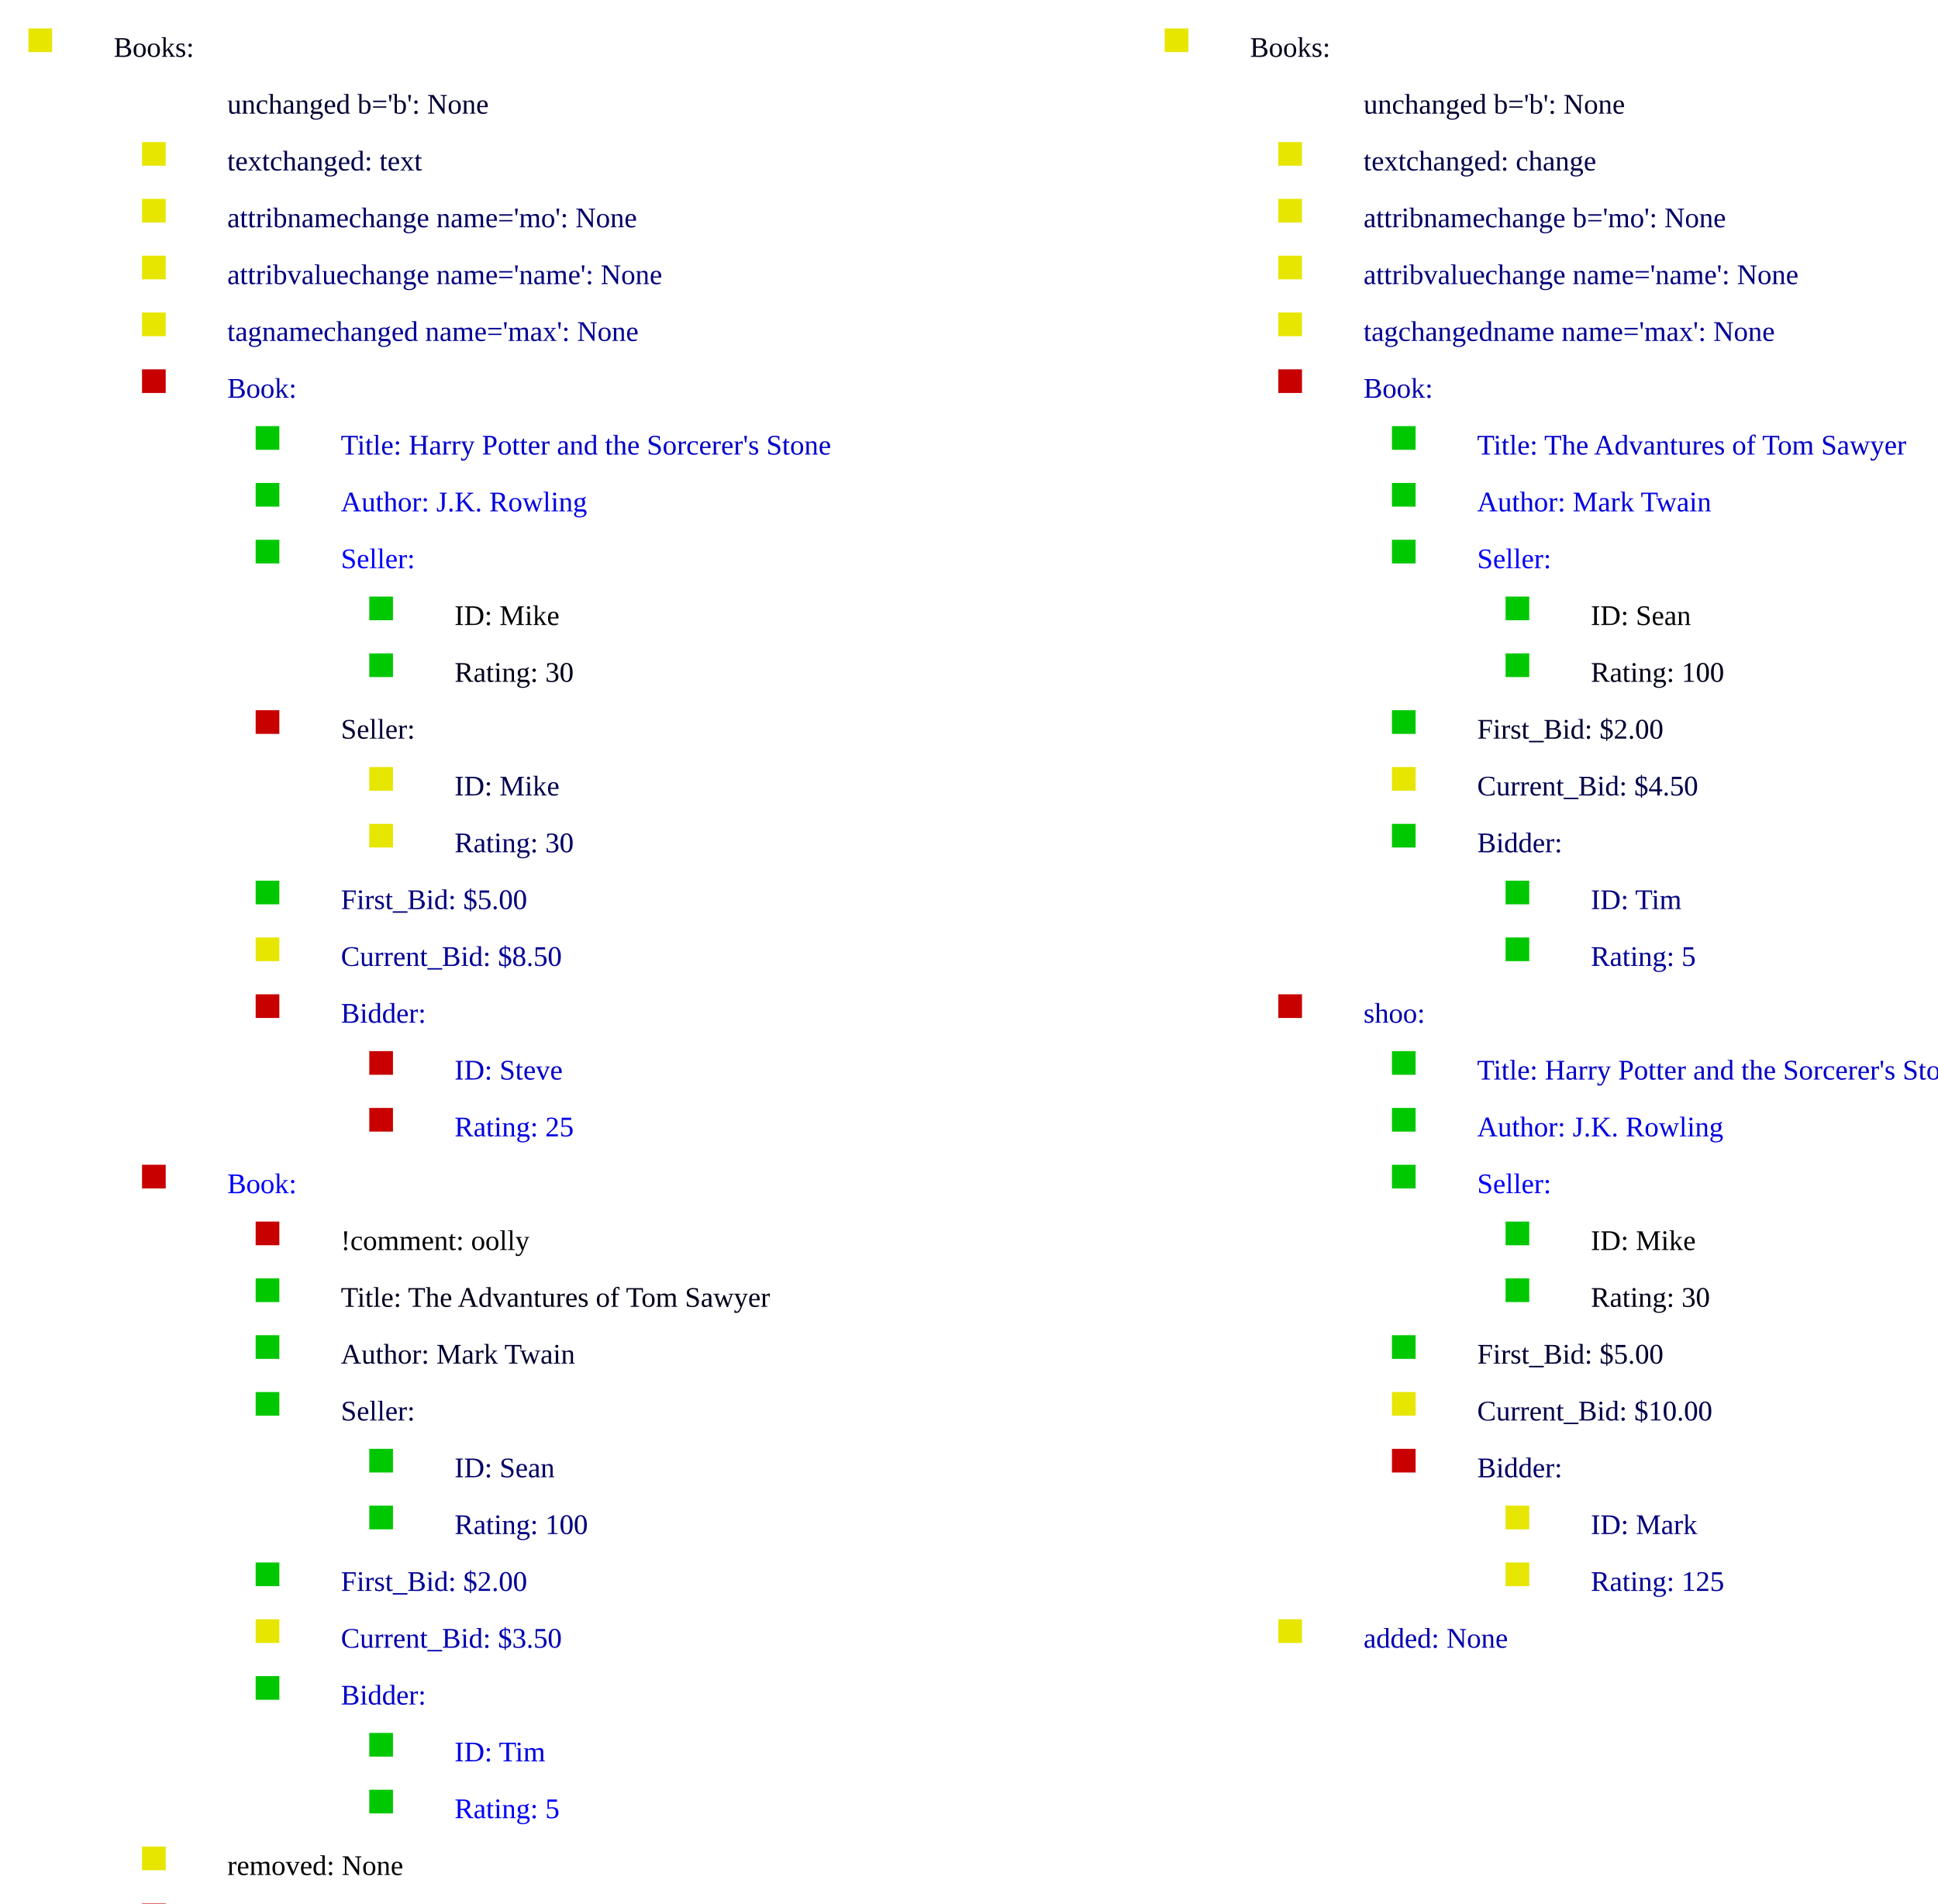
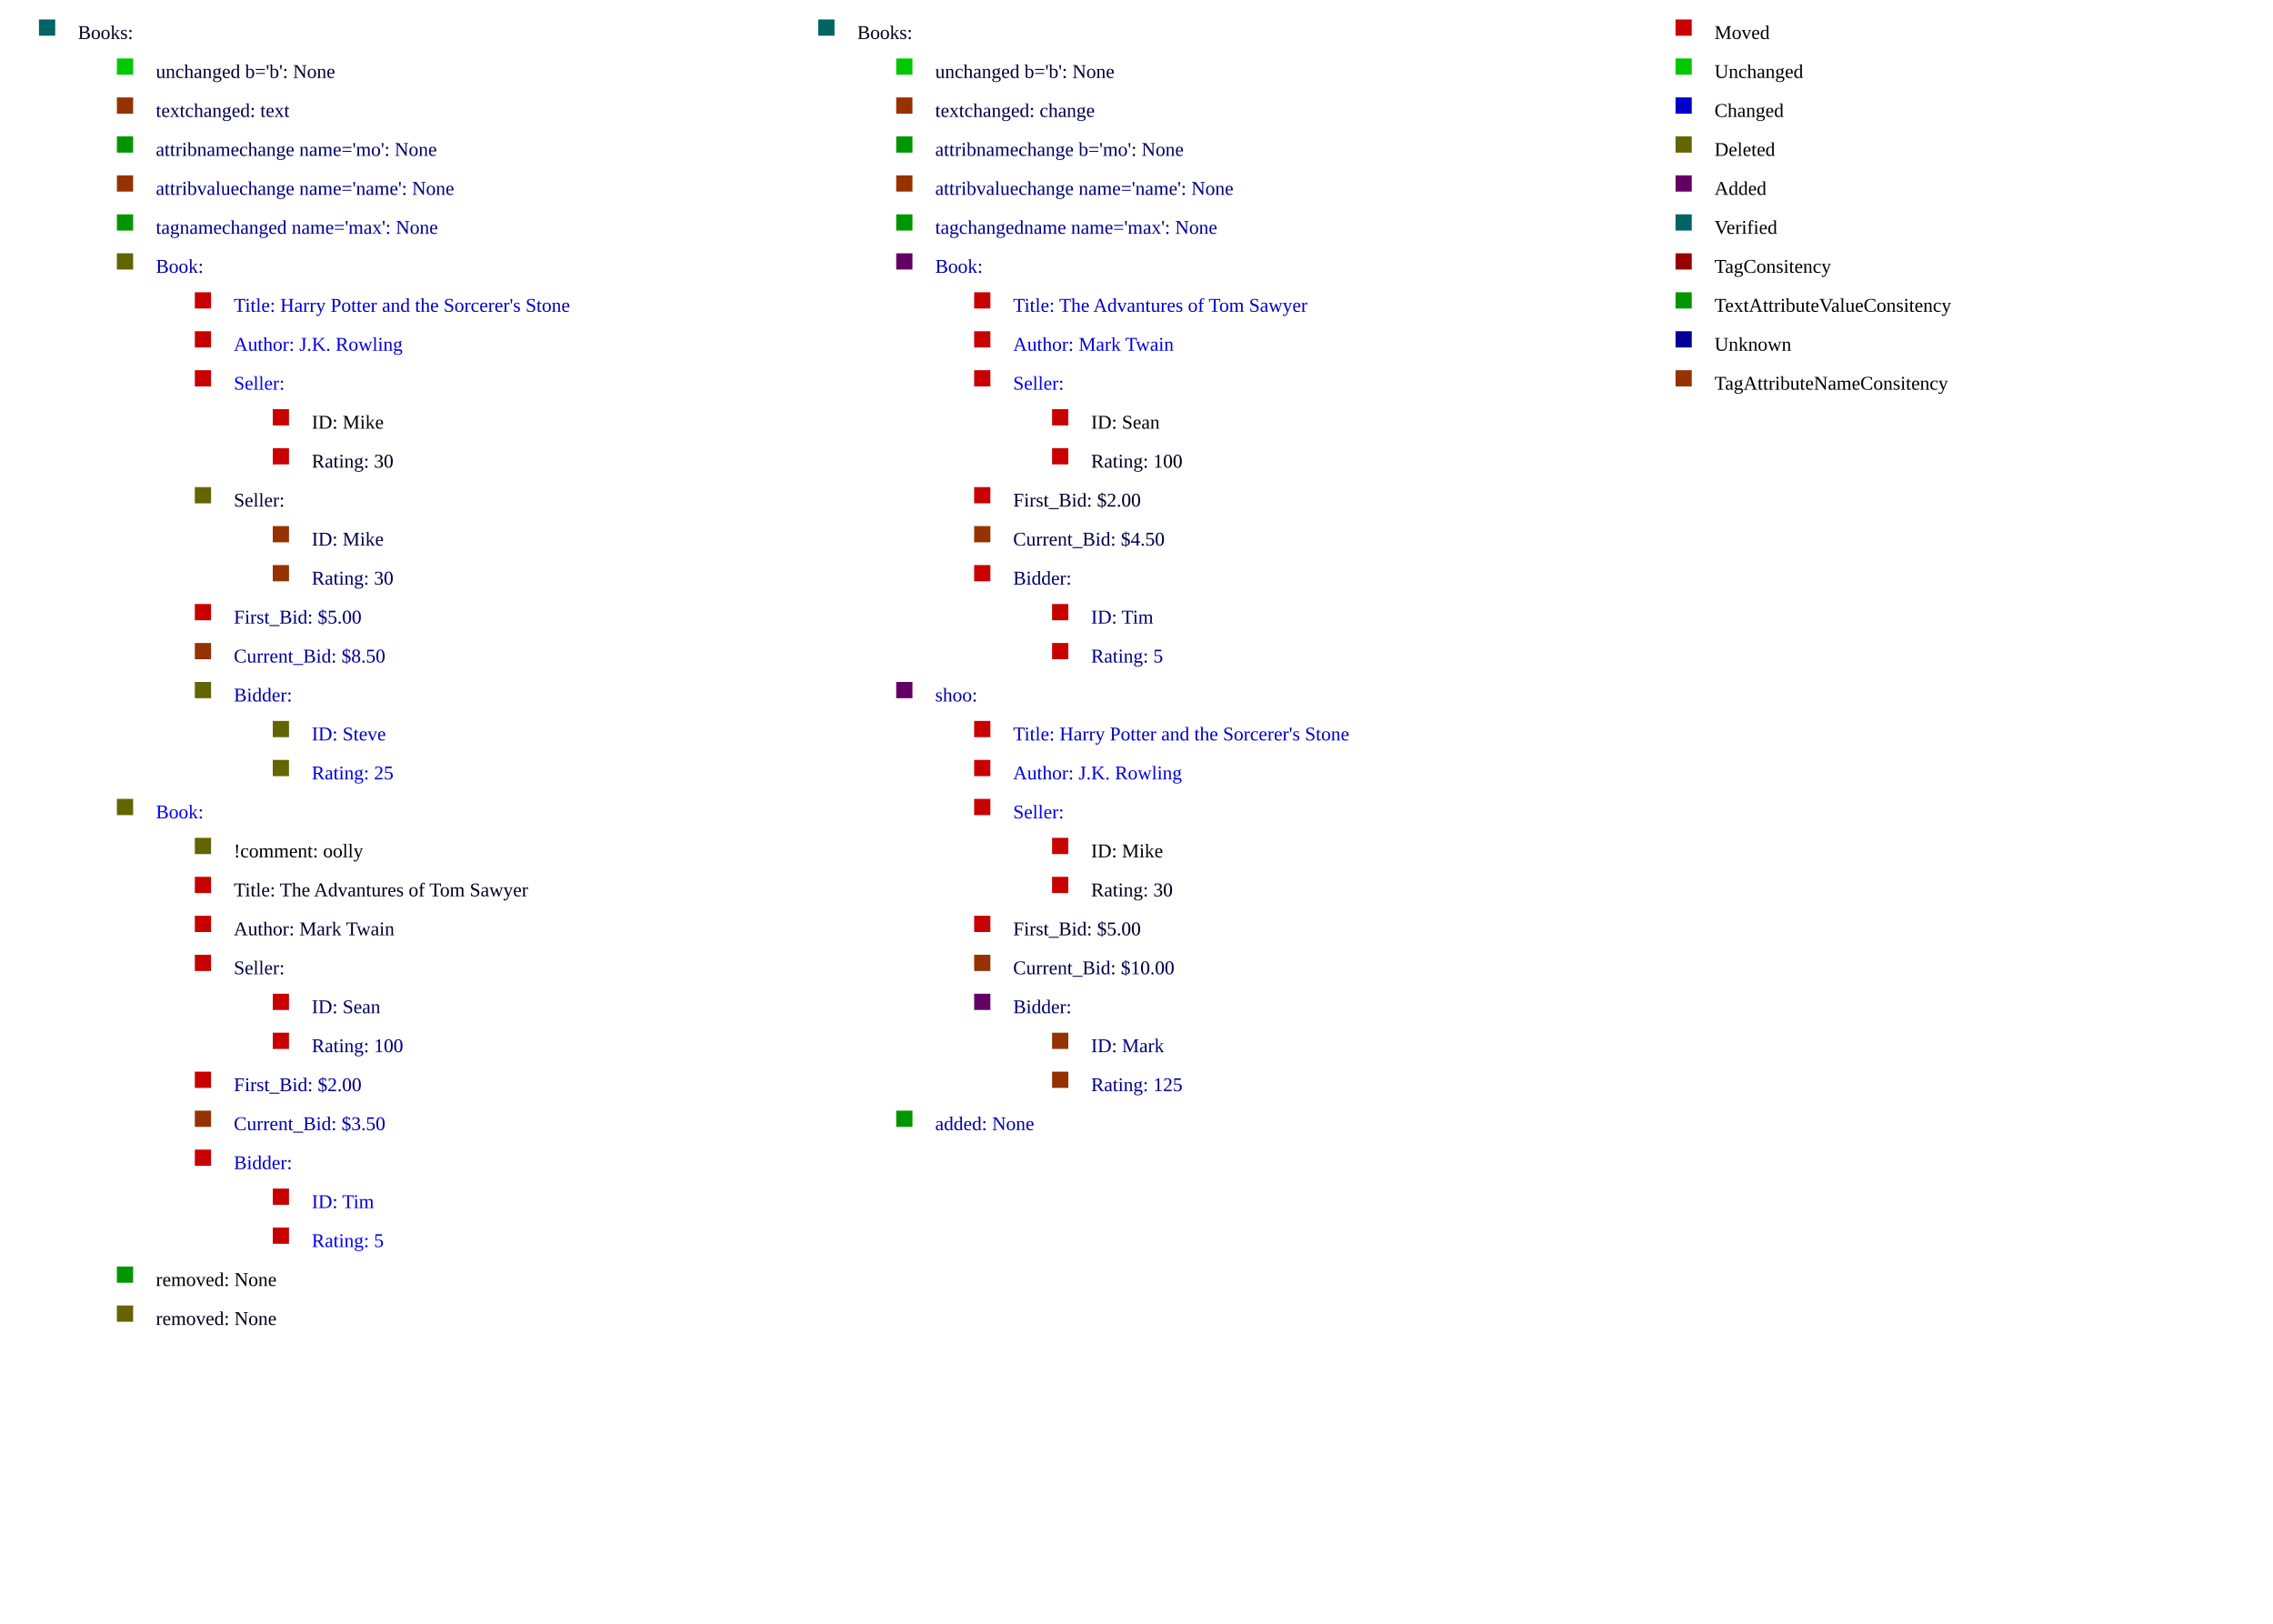
- <svg xmlns="http://www.w3.org/2000/svg" baseProfile="full" height="100%" version="1.1" width="100%">
+ <svg xmlns="http://www.w3.org/2000/svg" baseProfile="full" height="750" version="1.1" viewBox="0,0,350,250" width="1050">
  <defs />
  <svg baseProfile="full" height="100%" version="1.1" width="100%">
    <defs />
    <text fill="rgb(0,0,25)" font-size="25%" x="12.0" y="6.0">Books: 
	</text>
    <text fill="rgb(0,0,50)" font-size="25%" x="24.0" y="12.0">unchanged b='b': None</text>
    <text fill="rgb(0,0,75)" font-size="25%" x="24.0" y="18.0">textchanged: text</text>
    <text fill="rgb(0,0,100)" font-size="25%" x="24.0" y="24.0">attribnamechange name='mo': None</text>
    <text fill="rgb(0,0,125)" font-size="25%" x="24.0" y="30.0">attribvaluechange name='name': None</text>
    <text fill="rgb(0,0,150)" font-size="25%" x="24.0" y="36.0">tagnamechanged name='max': None</text>
    <text fill="rgb(0,0,175)" font-size="25%" x="24.0" y="42.0">Book: 
	</text>
    <text fill="rgb(0,0,200)" font-size="25%" x="36.0" y="48.0">Title: Harry Potter and the Sorcerer's Stone</text>
    <text fill="rgb(0,0,225)" font-size="25%" x="36.0" y="54.0">Author: J.K. Rowling</text>
    <text fill="rgb(0,0,250)" font-size="25%" x="36.0" y="60.0">Seller: 
	    </text>
    <text fill="rgb(0,0,0)" font-size="25%" x="48.0" y="66.0">ID: Mike</text>
    <text fill="rgb(0,0,25)" font-size="25%" x="48.0" y="72.0">Rating: 30</text>
    <text fill="rgb(0,0,50)" font-size="25%" x="36.0" y="78.0">Seller: 
	    </text>
    <text fill="rgb(0,0,75)" font-size="25%" x="48.0" y="84.0">ID: Mike</text>
    <text fill="rgb(0,0,100)" font-size="25%" x="48.0" y="90.0">Rating: 30</text>
    <text fill="rgb(0,0,125)" font-size="25%" x="36.0" y="96.0">First_Bid: $5.00</text>
    <text fill="rgb(0,0,150)" font-size="25%" x="36.0" y="102.0">Current_Bid: $8.50</text>
    <text fill="rgb(0,0,175)" font-size="25%" x="36.0" y="108.0">Bidder: 
	    </text>
    <text fill="rgb(0,0,200)" font-size="25%" x="48.0" y="114.0">ID: Steve</text>
    <text fill="rgb(0,0,225)" font-size="25%" x="48.0" y="120.0">Rating: 25</text>
    <text fill="rgb(0,0,250)" font-size="25%" x="24.0" y="126.0">Book: 
    </text>
    <text fill="rgb(0,0,0)" font-size="25%" x="36.0" y="132.0">!comment:  oolly  </text>
    <text fill="rgb(0,0,25)" font-size="25%" x="36.0" y="138.0">Title: The Advantures of Tom Sawyer</text>
    <text fill="rgb(0,0,50)" font-size="25%" x="36.0" y="144.0">Author: Mark Twain</text>
    <text fill="rgb(0,0,75)" font-size="25%" x="36.0" y="150.0">Seller: 
	    </text>
    <text fill="rgb(0,0,100)" font-size="25%" x="48.0" y="156.0">ID: Sean</text>
    <text fill="rgb(0,0,125)" font-size="25%" x="48.0" y="162.0">Rating: 100</text>
    <text fill="rgb(0,0,150)" font-size="25%" x="36.0" y="168.0">First_Bid: $2.00</text>
    <text fill="rgb(0,0,175)" font-size="25%" x="36.0" y="174.0">Current_Bid: $3.50</text>
    <text fill="rgb(0,0,200)" font-size="25%" x="36.0" y="180.0">Bidder: 
	    </text>
    <text fill="rgb(0,0,225)" font-size="25%" x="48.0" y="186.0">ID: Tim</text>
    <text fill="rgb(0,0,250)" font-size="25%" x="48.0" y="192.0">Rating: 5</text>
    <text fill="rgb(0,0,0)" font-size="25%" x="24.0" y="198.0">removed: None</text>
    <text fill="rgb(0,0,25)" font-size="25%" x="24.0" y="204.0">removed: None</text>
-     <rect fill="rgb(230,230,0)" height="2.5" width="2.5" x="3.0" y="3.0" />
-     <rect fill="rgb(230,230,0)" height="2.5" width="2.5" x="15.0" y="15.0" />
-     <rect fill="rgb(230,230,0)" height="2.5" width="2.5" x="15.0" y="21.0" />
-     <rect fill="rgb(230,230,0)" height="2.5" width="2.5" x="15.0" y="27.0" />
-     <rect fill="rgb(230,230,0)" height="2.5" width="2.5" x="15.0" y="33.0" />
-     <rect fill="rgb(200,0,0)" height="2.5" width="2.5" x="15.0" y="39.0" />
-     <rect fill="rgb(0,200,0)" height="2.5" width="2.5" x="27.0" y="45.0" />
-     <rect fill="rgb(0,200,0)" height="2.5" width="2.5" x="27.0" y="51.0" />
-     <rect fill="rgb(0,200,0)" height="2.5" width="2.5" x="27.0" y="57.0" />
-     <rect fill="rgb(0,200,0)" height="2.5" width="2.5" x="39.0" y="63.0" />
-     <rect fill="rgb(0,200,0)" height="2.5" width="2.5" x="39.0" y="69.0" />
-     <rect fill="rgb(200,0,0)" height="2.5" width="2.5" x="27.0" y="75.0" />
-     <rect fill="rgb(230,230,0)" height="2.5" width="2.5" x="39.0" y="81.0" />
-     <rect fill="rgb(230,230,0)" height="2.5" width="2.5" x="39.0" y="87.0" />
-     <rect fill="rgb(0,200,0)" height="2.5" width="2.5" x="27.0" y="93.0" />
-     <rect fill="rgb(230,230,0)" height="2.5" width="2.5" x="27.0" y="99.0" />
-     <rect fill="rgb(200,0,0)" height="2.5" width="2.5" x="27.0" y="105.0" />
-     <rect fill="rgb(200,0,0)" height="2.5" width="2.5" x="39.0" y="111.0" />
-     <rect fill="rgb(200,0,0)" height="2.5" width="2.5" x="39.0" y="117.0" />
-     <rect fill="rgb(200,0,0)" height="2.5" width="2.5" x="15.0" y="123.0" />
-     <rect fill="rgb(200,0,0)" height="2.5" width="2.5" x="27.0" y="129.0" />
-     <rect fill="rgb(0,200,0)" height="2.5" width="2.5" x="27.0" y="135.0" />
-     <rect fill="rgb(0,200,0)" height="2.5" width="2.5" x="27.0" y="141.0" />
-     <rect fill="rgb(0,200,0)" height="2.5" width="2.5" x="27.0" y="147.0" />
-     <rect fill="rgb(0,200,0)" height="2.5" width="2.5" x="39.0" y="153.0" />
-     <rect fill="rgb(0,200,0)" height="2.5" width="2.5" x="39.0" y="159.0" />
-     <rect fill="rgb(0,200,0)" height="2.5" width="2.5" x="27.0" y="165.0" />
-     <rect fill="rgb(230,230,0)" height="2.5" width="2.5" x="27.0" y="171.0" />
-     <rect fill="rgb(0,200,0)" height="2.5" width="2.5" x="27.0" y="177.0" />
-     <rect fill="rgb(0,200,0)" height="2.5" width="2.5" x="39.0" y="183.0" />
-     <rect fill="rgb(0,200,0)" height="2.5" width="2.5" x="39.0" y="189.0" />
-     <rect fill="rgb(230,230,0)" height="2.5" width="2.5" x="15.0" y="195.0" />
-     <rect fill="rgb(200,0,0)" height="2.5" width="2.5" x="15.0" y="201.0" />
+     <rect fill="rgb(0,100,100)" height="2.5" width="2.5" x="6.0" y="3.0" />
+     <rect fill="rgb(0,200,0)" height="2.5" width="2.5" x="18.0" y="9.0" />
+     <rect fill="rgb(150,50,0)" height="2.5" width="2.5" x="18.0" y="15.0" />
+     <rect fill="rgb(0,150,0)" height="2.5" width="2.5" x="18.0" y="21.0" />
+     <rect fill="rgb(150,50,0)" height="2.5" width="2.5" x="18.0" y="27.0" />
+     <rect fill="rgb(0,150,0)" height="2.5" width="2.5" x="18.0" y="33.0" />
+     <rect fill="rgb(100,100,0)" height="2.5" width="2.5" x="18.0" y="39.0" />
+     <rect fill="rgb(200,0,0)" height="2.5" width="2.5" x="30.0" y="45.0" />
+     <rect fill="rgb(200,0,0)" height="2.5" width="2.5" x="30.0" y="51.0" />
+     <rect fill="rgb(200,0,0)" height="2.5" width="2.5" x="30.0" y="57.0" />
+     <rect fill="rgb(200,0,0)" height="2.5" width="2.5" x="42.0" y="63.0" />
+     <rect fill="rgb(200,0,0)" height="2.5" width="2.5" x="42.0" y="69.0" />
+     <rect fill="rgb(100,100,0)" height="2.5" width="2.5" x="30.0" y="75.0" />
+     <rect fill="rgb(150,50,0)" height="2.5" width="2.5" x="42.0" y="81.0" />
+     <rect fill="rgb(150,50,0)" height="2.5" width="2.5" x="42.0" y="87.0" />
+     <rect fill="rgb(200,0,0)" height="2.5" width="2.5" x="30.0" y="93.0" />
+     <rect fill="rgb(150,50,0)" height="2.5" width="2.5" x="30.0" y="99.0" />
+     <rect fill="rgb(100,100,0)" height="2.5" width="2.5" x="30.0" y="105.0" />
+     <rect fill="rgb(100,100,0)" height="2.5" width="2.5" x="42.0" y="111.0" />
+     <rect fill="rgb(100,100,0)" height="2.5" width="2.5" x="42.0" y="117.0" />
+     <rect fill="rgb(100,100,0)" height="2.5" width="2.5" x="18.0" y="123.0" />
+     <rect fill="rgb(100,100,0)" height="2.5" width="2.5" x="30.0" y="129.0" />
+     <rect fill="rgb(200,0,0)" height="2.5" width="2.5" x="30.0" y="135.0" />
+     <rect fill="rgb(200,0,0)" height="2.5" width="2.5" x="30.0" y="141.0" />
+     <rect fill="rgb(200,0,0)" height="2.5" width="2.5" x="30.0" y="147.0" />
+     <rect fill="rgb(200,0,0)" height="2.5" width="2.5" x="42.0" y="153.0" />
+     <rect fill="rgb(200,0,0)" height="2.5" width="2.5" x="42.0" y="159.0" />
+     <rect fill="rgb(200,0,0)" height="2.5" width="2.5" x="30.0" y="165.0" />
+     <rect fill="rgb(150,50,0)" height="2.5" width="2.5" x="30.0" y="171.0" />
+     <rect fill="rgb(200,0,0)" height="2.5" width="2.5" x="30.0" y="177.0" />
+     <rect fill="rgb(200,0,0)" height="2.5" width="2.5" x="42.0" y="183.0" />
+     <rect fill="rgb(200,0,0)" height="2.5" width="2.5" x="42.0" y="189.0" />
+     <rect fill="rgb(0,150,0)" height="2.5" width="2.5" x="18.0" y="195.0" />
+     <rect fill="rgb(100,100,0)" height="2.5" width="2.5" x="18.0" y="201.0" />
  </svg>
  <svg baseProfile="full" height="100%" version="1.1" width="100%" x="120.0" y="0">
    <defs />
    <text fill="rgb(0,0,25)" font-size="25%" x="12.0" y="6.0">Books: 
	</text>
    <text fill="rgb(0,0,50)" font-size="25%" x="24.0" y="12.0">unchanged b='b': None</text>
    <text fill="rgb(0,0,75)" font-size="25%" x="24.0" y="18.0">textchanged: change</text>
    <text fill="rgb(0,0,100)" font-size="25%" x="24.0" y="24.0">attribnamechange b='mo': None</text>
    <text fill="rgb(0,0,125)" font-size="25%" x="24.0" y="30.0">attribvaluechange name='name': None</text>
    <text fill="rgb(0,0,150)" font-size="25%" x="24.0" y="36.0">tagchangedname name='max': None</text>
    <text fill="rgb(0,0,175)" font-size="25%" x="24.0" y="42.0">Book: 
	</text>
    <text fill="rgb(0,0,200)" font-size="25%" x="36.0" y="48.0">Title: The Advantures of Tom Sawyer</text>
    <text fill="rgb(0,0,225)" font-size="25%" x="36.0" y="54.0">Author: Mark Twain</text>
    <text fill="rgb(0,0,250)" font-size="25%" x="36.0" y="60.0">Seller: 
	    </text>
    <text fill="rgb(0,0,0)" font-size="25%" x="48.0" y="66.0">ID: Sean</text>
    <text fill="rgb(0,0,25)" font-size="25%" x="48.0" y="72.0">Rating: 100</text>
    <text fill="rgb(0,0,50)" font-size="25%" x="36.0" y="78.0">First_Bid: $2.00</text>
    <text fill="rgb(0,0,75)" font-size="25%" x="36.0" y="84.0">Current_Bid: $4.50</text>
    <text fill="rgb(0,0,100)" font-size="25%" x="36.0" y="90.0">Bidder: 
	    </text>
    <text fill="rgb(0,0,125)" font-size="25%" x="48.0" y="96.0">ID: Tim</text>
    <text fill="rgb(0,0,150)" font-size="25%" x="48.0" y="102.0">Rating: 5</text>
    <text fill="rgb(0,0,175)" font-size="25%" x="24.0" y="108.0">shoo: 
	</text>
    <text fill="rgb(0,0,200)" font-size="25%" x="36.0" y="114.0">Title: Harry Potter and the Sorcerer's Stone</text>
    <text fill="rgb(0,0,225)" font-size="25%" x="36.0" y="120.0">Author: J.K. Rowling</text>
    <text fill="rgb(0,0,250)" font-size="25%" x="36.0" y="126.0">Seller: 
	    </text>
    <text fill="rgb(0,0,0)" font-size="25%" x="48.0" y="132.0">ID: Mike</text>
    <text fill="rgb(0,0,25)" font-size="25%" x="48.0" y="138.0">Rating: 30</text>
    <text fill="rgb(0,0,50)" font-size="25%" x="36.0" y="144.0">First_Bid: $5.00</text>
    <text fill="rgb(0,0,75)" font-size="25%" x="36.0" y="150.0">Current_Bid: $10.00</text>
    <text fill="rgb(0,0,100)" font-size="25%" x="36.0" y="156.0">Bidder: 
	    </text>
    <text fill="rgb(0,0,125)" font-size="25%" x="48.0" y="162.0">ID: Mark</text>
    <text fill="rgb(0,0,150)" font-size="25%" x="48.0" y="168.0">Rating: 125</text>
    <text fill="rgb(0,0,175)" font-size="25%" x="24.0" y="174.0">added: None</text>
-     <rect fill="rgb(230,230,0)" height="2.5" width="2.5" x="3.0" y="3.0" />
-     <rect fill="rgb(230,230,0)" height="2.5" width="2.5" x="15.0" y="15.0" />
-     <rect fill="rgb(230,230,0)" height="2.5" width="2.5" x="15.0" y="21.0" />
-     <rect fill="rgb(230,230,0)" height="2.5" width="2.5" x="15.0" y="27.0" />
-     <rect fill="rgb(230,230,0)" height="2.5" width="2.5" x="15.0" y="33.0" />
-     <rect fill="rgb(200,0,0)" height="2.5" width="2.5" x="15.0" y="39.0" />
-     <rect fill="rgb(0,200,0)" height="2.5" width="2.5" x="27.0" y="45.0" />
-     <rect fill="rgb(0,200,0)" height="2.5" width="2.5" x="27.0" y="51.0" />
-     <rect fill="rgb(0,200,0)" height="2.5" width="2.5" x="27.0" y="57.0" />
-     <rect fill="rgb(0,200,0)" height="2.5" width="2.5" x="39.0" y="63.0" />
-     <rect fill="rgb(0,200,0)" height="2.5" width="2.5" x="39.0" y="69.0" />
-     <rect fill="rgb(0,200,0)" height="2.5" width="2.5" x="27.0" y="75.0" />
-     <rect fill="rgb(230,230,0)" height="2.5" width="2.5" x="27.0" y="81.0" />
-     <rect fill="rgb(0,200,0)" height="2.5" width="2.5" x="27.0" y="87.0" />
-     <rect fill="rgb(0,200,0)" height="2.5" width="2.5" x="39.0" y="93.0" />
-     <rect fill="rgb(0,200,0)" height="2.5" width="2.5" x="39.0" y="99.0" />
-     <rect fill="rgb(200,0,0)" height="2.5" width="2.5" x="15.0" y="105.0" />
-     <rect fill="rgb(0,200,0)" height="2.5" width="2.5" x="27.0" y="111.0" />
-     <rect fill="rgb(0,200,0)" height="2.5" width="2.5" x="27.0" y="117.0" />
-     <rect fill="rgb(0,200,0)" height="2.5" width="2.5" x="27.0" y="123.0" />
-     <rect fill="rgb(0,200,0)" height="2.5" width="2.5" x="39.0" y="129.0" />
-     <rect fill="rgb(0,200,0)" height="2.5" width="2.5" x="39.0" y="135.0" />
-     <rect fill="rgb(0,200,0)" height="2.5" width="2.5" x="27.0" y="141.0" />
-     <rect fill="rgb(230,230,0)" height="2.5" width="2.5" x="27.0" y="147.0" />
-     <rect fill="rgb(200,0,0)" height="2.5" width="2.5" x="27.0" y="153.0" />
-     <rect fill="rgb(230,230,0)" height="2.5" width="2.5" x="39.0" y="159.0" />
-     <rect fill="rgb(230,230,0)" height="2.5" width="2.5" x="39.0" y="165.0" />
-     <rect fill="rgb(230,230,0)" height="2.5" width="2.5" x="15.0" y="171.0" />
+     <rect fill="rgb(0,100,100)" height="2.5" width="2.5" x="6.0" y="3.0" />
+     <rect fill="rgb(0,200,0)" height="2.5" width="2.5" x="18.0" y="9.0" />
+     <rect fill="rgb(150,50,0)" height="2.5" width="2.5" x="18.0" y="15.0" />
+     <rect fill="rgb(0,150,0)" height="2.5" width="2.5" x="18.0" y="21.0" />
+     <rect fill="rgb(150,50,0)" height="2.5" width="2.5" x="18.0" y="27.0" />
+     <rect fill="rgb(0,150,0)" height="2.5" width="2.5" x="18.0" y="33.0" />
+     <rect fill="rgb(100,0,100)" height="2.5" width="2.5" x="18.0" y="39.0" />
+     <rect fill="rgb(200,0,0)" height="2.5" width="2.5" x="30.0" y="45.0" />
+     <rect fill="rgb(200,0,0)" height="2.5" width="2.5" x="30.0" y="51.0" />
+     <rect fill="rgb(200,0,0)" height="2.5" width="2.5" x="30.0" y="57.0" />
+     <rect fill="rgb(200,0,0)" height="2.5" width="2.5" x="42.0" y="63.0" />
+     <rect fill="rgb(200,0,0)" height="2.5" width="2.5" x="42.0" y="69.0" />
+     <rect fill="rgb(200,0,0)" height="2.5" width="2.5" x="30.0" y="75.0" />
+     <rect fill="rgb(150,50,0)" height="2.5" width="2.5" x="30.0" y="81.0" />
+     <rect fill="rgb(200,0,0)" height="2.5" width="2.5" x="30.0" y="87.0" />
+     <rect fill="rgb(200,0,0)" height="2.5" width="2.5" x="42.0" y="93.0" />
+     <rect fill="rgb(200,0,0)" height="2.5" width="2.5" x="42.0" y="99.0" />
+     <rect fill="rgb(100,0,100)" height="2.5" width="2.5" x="18.0" y="105.0" />
+     <rect fill="rgb(200,0,0)" height="2.5" width="2.5" x="30.0" y="111.0" />
+     <rect fill="rgb(200,0,0)" height="2.5" width="2.5" x="30.0" y="117.0" />
+     <rect fill="rgb(200,0,0)" height="2.5" width="2.5" x="30.0" y="123.0" />
+     <rect fill="rgb(200,0,0)" height="2.5" width="2.5" x="42.0" y="129.0" />
+     <rect fill="rgb(200,0,0)" height="2.5" width="2.5" x="42.0" y="135.0" />
+     <rect fill="rgb(200,0,0)" height="2.5" width="2.5" x="30.0" y="141.0" />
+     <rect fill="rgb(150,50,0)" height="2.5" width="2.5" x="30.0" y="147.0" />
+     <rect fill="rgb(100,0,100)" height="2.5" width="2.5" x="30.0" y="153.0" />
+     <rect fill="rgb(150,50,0)" height="2.5" width="2.5" x="42.0" y="159.0" />
+     <rect fill="rgb(150,50,0)" height="2.5" width="2.5" x="42.0" y="165.0" />
+     <rect fill="rgb(0,150,0)" height="2.5" width="2.5" x="18.0" y="171.0" />
+   </svg>
+   <svg baseProfile="full" height="100%" version="1.1" width="100%" x="240.0" y="0">
+     <defs />
+     <text fill="rgb(0,0,0)" font-size="25%" x="24.0" y="6.0">Moved</text>
+     <rect fill="rgb(200,0,0)" height="2.5" width="2.5" x="18.0" y="3.0" />
+     <text fill="rgb(0,0,0)" font-size="25%" x="24.0" y="12.0">Unchanged</text>
+     <rect fill="rgb(0,200,0)" height="2.5" width="2.5" x="18.0" y="9.0" />
+     <text fill="rgb(0,0,0)" font-size="25%" x="24.0" y="18.0">Changed</text>
+     <rect fill="rgb(0,0,200)" height="2.5" width="2.5" x="18.0" y="15.0" />
+     <text fill="rgb(0,0,0)" font-size="25%" x="24.0" y="24.0">Deleted</text>
+     <rect fill="rgb(100,100,0)" height="2.5" width="2.5" x="18.0" y="21.0" />
+     <text fill="rgb(0,0,0)" font-size="25%" x="24.0" y="30.0">Added</text>
+     <rect fill="rgb(100,0,100)" height="2.5" width="2.5" x="18.0" y="27.0" />
+     <text fill="rgb(0,0,0)" font-size="25%" x="24.0" y="36.0">Verified</text>
+     <rect fill="rgb(0,100,100)" height="2.5" width="2.5" x="18.0" y="33.0" />
+     <text fill="rgb(0,0,0)" font-size="25%" x="24.0" y="42.0">TagConsitency</text>
+     <rect fill="rgb(150,0,0)" height="2.5" width="2.5" x="18.0" y="39.0" />
+     <text fill="rgb(0,0,0)" font-size="25%" x="24.0" y="48.0">TextAttributeValueConsitency</text>
+     <rect fill="rgb(0,150,0)" height="2.5" width="2.5" x="18.0" y="45.0" />
+     <text fill="rgb(0,0,0)" font-size="25%" x="24.0" y="54.0">Unknown</text>
+     <rect fill="rgb(0,0,150)" height="2.5" width="2.5" x="18.0" y="51.0" />
+     <text fill="rgb(0,0,0)" font-size="25%" x="24.0" y="60.0">TagAttributeNameConsitency</text>
+     <rect fill="rgb(150,50,0)" height="2.5" width="2.5" x="18.0" y="57.0" />
  </svg>
</svg>
